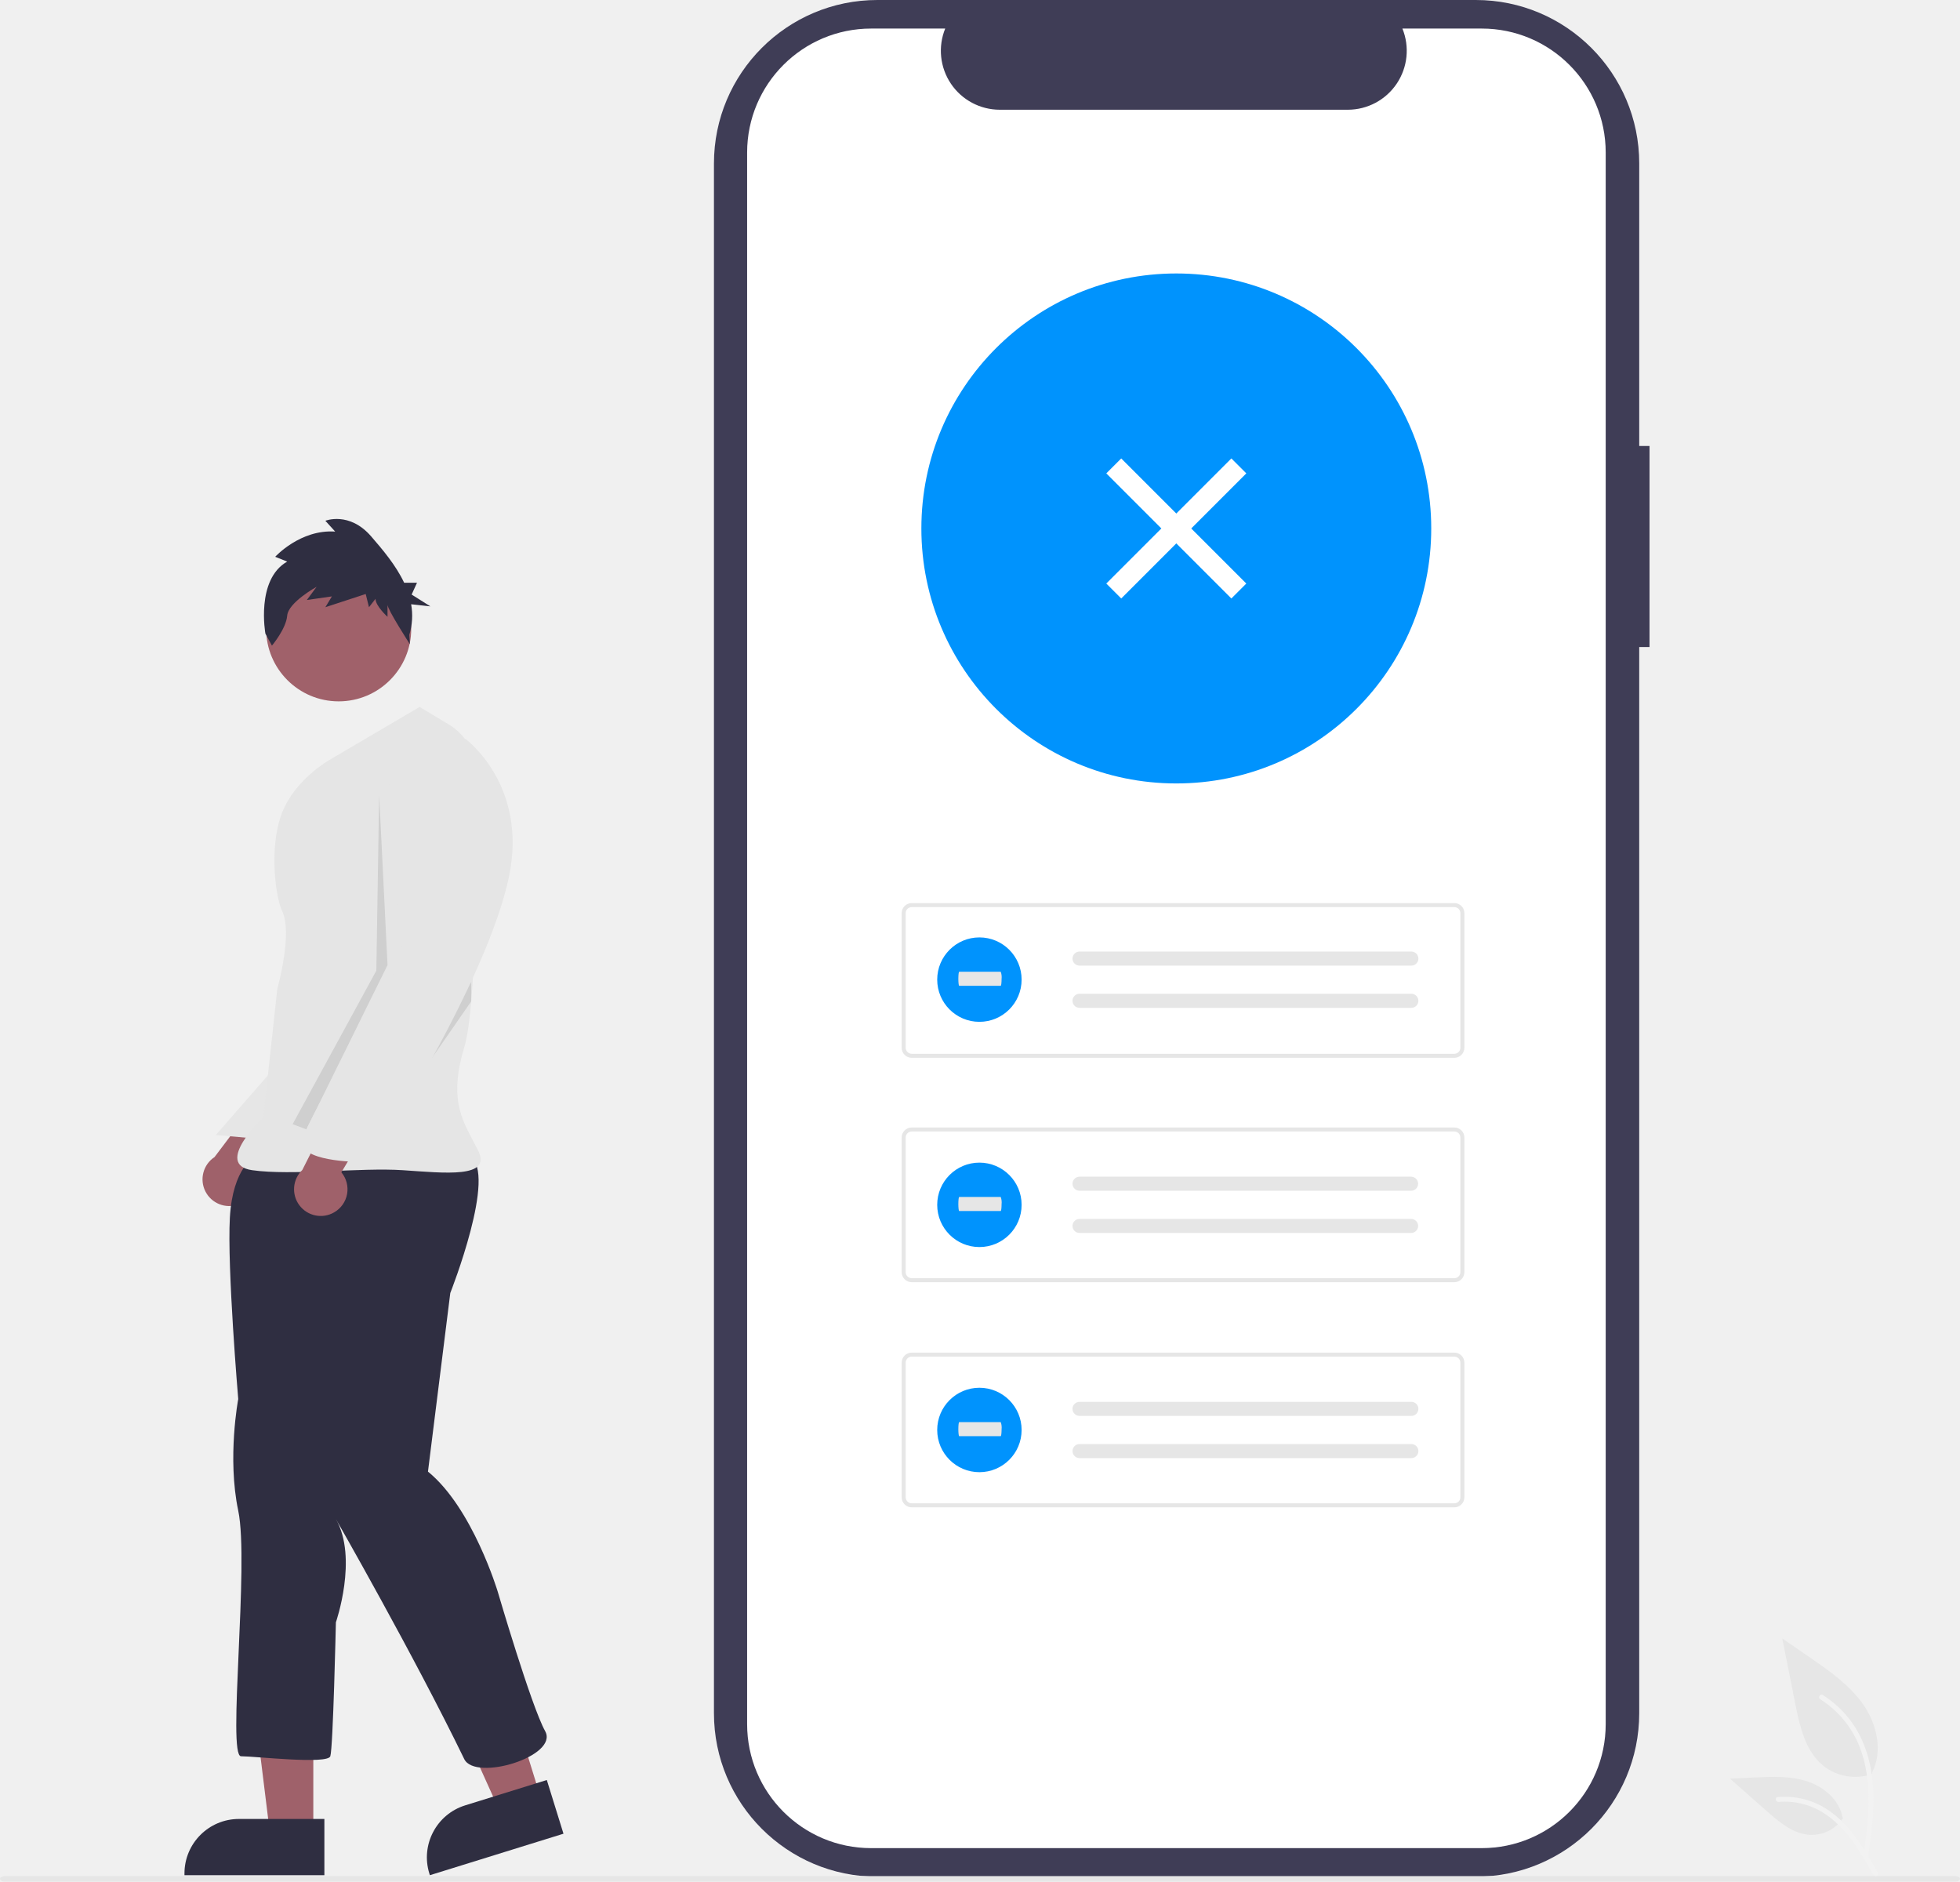
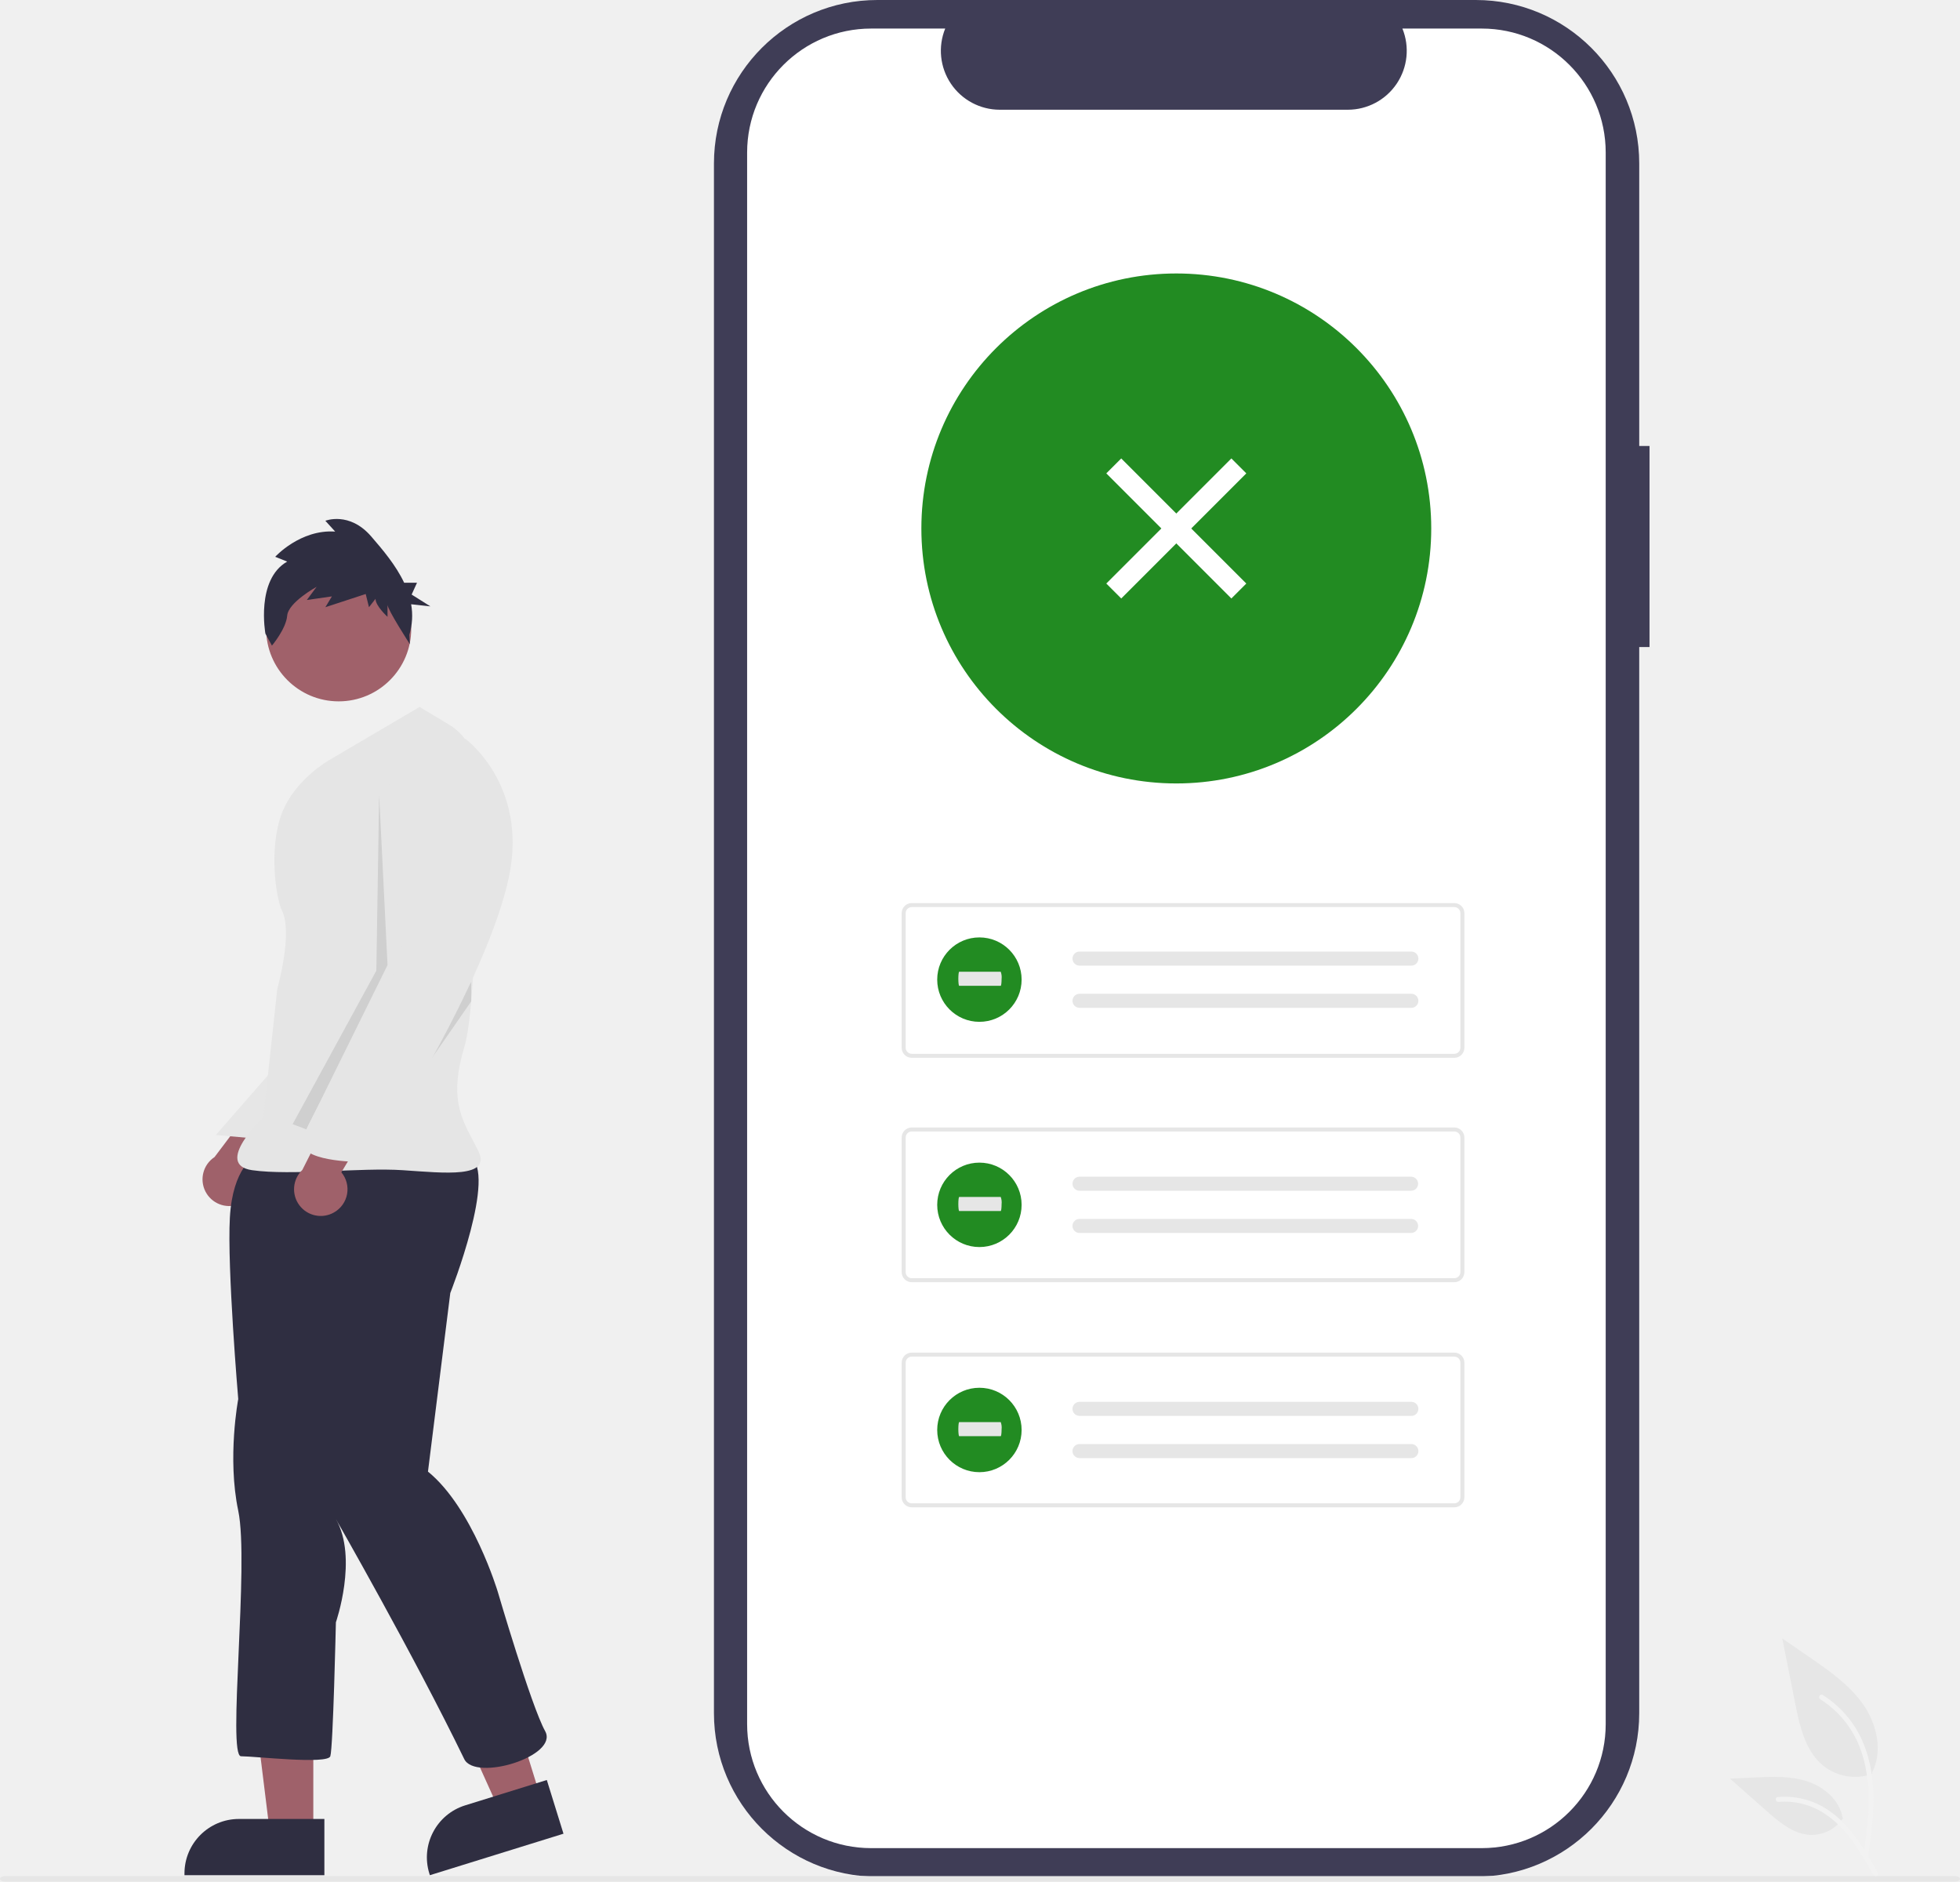
<svg xmlns="http://www.w3.org/2000/svg" data-name="Layer 1" width="742.417" height="712.573" viewBox="0 0 742.417 712.573">
  <path id="aa38b2e7-2ea9-4025-adcf-83f87c0cfc4a-148" data-name="Path 968" d="M853.606,262.605h-3.9v-106.977a61.915,61.915,0,0,0-61.915-61.915h-226.65a61.915,61.915,0,0,0-61.916,61.914v586.884a61.915,61.915,0,0,0,61.915,61.915h226.648a61.915,61.915,0,0,0,61.915-61.915v-403.758h3.9Z" transform="translate(-228.7915 -93.71349)" fill="#3f3d56" />
  <path id="f27259c2-0089-4137-bfd8-cb22dff914f1-149" data-name="Path 969" d="M837.006,151.481v595.175a46.959,46.959,0,0,1-46.942,46.952h-231.3a46.966,46.966,0,0,1-46.973-46.952v-595.175a46.965,46.965,0,0,1,46.971-46.951h28.058a22.329,22.329,0,0,0,20.656,30.74h131.868a22.329,22.329,0,0,0,20.656-30.74h30.055a46.959,46.959,0,0,1,46.951,46.942Z" transform="translate(-228.7915 -93.71349)" fill="#fff" />
-   <circle id="fc31cc31-f989-45cc-bd1e-521a0ee1871b" data-name="Ellipse 18" cx="445.565" cy="200.129" r="96.565" fill="#0093fd" />
+   <circle id="fc31cc31-f989-45cc-bd1e-521a0ee1871b" data-name="Ellipse 18" cx="445.565" cy="200.129" r="96.565" fill="forestgreen" />
  <path id="a573942c-3bf3-4c43-b474-689725a927f7-150" data-name="Path 39" d="M779.672,494.309h-205.537a3.81,3.81,0,0,1-3.806-3.806V439.519a3.811,3.811,0,0,1,3.806-3.806h205.537a3.811,3.811,0,0,1,3.806,3.806v50.985a3.811,3.811,0,0,1-3.806,3.806Zm-205.537-57.074a2.286,2.286,0,0,0-2.284,2.284v50.985a2.286,2.286,0,0,0,2.284,2.284h205.537a2.286,2.286,0,0,0,2.284-2.284v-50.985a2.286,2.286,0,0,0-2.284-2.284Z" transform="translate(-228.7915 -93.71349)" fill="#e6e6e6" />
  <path id="fb5feb1e-1fe2-48fa-806d-0a2b51d12b49-151" data-name="Path 40" d="M637.699,454.074a2.664,2.664,0,0,0,0,5.329h125.605a2.665,2.665,0,0,0,.204-5.326q-.059-.002-.117-.002h-125.692Z" transform="translate(-228.7915 -93.71349)" fill="#e6e6e6" />
  <path id="bcb9932f-0864-4b7e-b0ed-f7254bb9b8bf-152" data-name="Path 41" d="M637.699,470.058a2.664,2.664,0,0,0,0,5.329h125.605a2.665,2.665,0,0,0,.204-5.326q-.059-.002-.117-.002h-125.692Z" transform="translate(-228.7915 -93.71349)" fill="#e6e6e6" />
  <path id="f88e2a8b-becc-4da9-bd36-af011daaaaf2-153" data-name="Path 42" d="M779.672,579.289h-205.537a3.81,3.81,0,0,1-3.806-3.806V524.499a3.811,3.811,0,0,1,3.806-3.806h205.537a3.811,3.811,0,0,1,3.806,3.806v50.985A3.811,3.811,0,0,1,779.672,579.289Zm-205.537-57.074a2.286,2.286,0,0,0-2.284,2.284v50.985a2.286,2.286,0,0,0,2.284,2.284h205.537a2.286,2.286,0,0,0,2.284-2.284v-50.985a2.286,2.286,0,0,0-2.284-2.284Z" transform="translate(-228.7915 -93.71349)" fill="#e6e6e6" />
  <path id="e192d34f-2ccc-4f79-b47a-46430e4d87f6-154" data-name="Path 43" d="M637.699,539.33a2.664,2.664,0,0,0,0,5.329h125.605a2.665,2.665,0,0,0,.087-5.328h-125.692Z" transform="translate(-228.7915 -93.71349)" fill="#e6e6e6" />
  <path id="b230677c-48cc-4ee6-87d6-a753204ffe47-155" data-name="Path 44" d="M637.699,555.318a2.664,2.664,0,0,0,0,5.329h125.605a2.665,2.665,0,0,0,.087-5.328h-125.692Z" transform="translate(-228.7915 -93.71349)" fill="#e6e6e6" />
  <path id="b88a2a79-0ae3-4fd9-9894-02e0db9a2271-156" data-name="Path 39-2" d="M779.672,664.547h-205.537a3.81,3.81,0,0,1-3.806-3.806V609.758a3.811,3.811,0,0,1,3.806-3.806h205.537a3.811,3.811,0,0,1,3.806,3.806v50.985a3.811,3.811,0,0,1-3.806,3.806Zm-205.537-57.074a2.286,2.286,0,0,0-2.284,2.284v50.985a2.286,2.286,0,0,0,2.284,2.284h205.537a2.286,2.286,0,0,0,2.284-2.284v-50.985a2.286,2.286,0,0,0-2.284-2.284Z" transform="translate(-228.7915 -93.71349)" fill="#e6e6e6" />
  <path id="aa2394a9-8b56-4a12-a2cd-a583e6ea12eb-157" data-name="Path 40-2" d="M637.699,624.591a2.664,2.664,0,1,0,0,5.329h125.605a2.665,2.665,0,0,0,.204-5.326q-.059-.002-.117-.002h-125.692Z" transform="translate(-228.7915 -93.71349)" fill="#e6e6e6" />
  <path id="bc352cb2-8959-4b51-bd18-df6817a9a47e-158" data-name="Path 41-2" d="M637.699,640.578a2.664,2.664,0,0,0,0,5.329h125.605a2.665,2.665,0,0,0,.204-5.326q-.059-.002-.117-.002h-125.692Z" transform="translate(-228.7915 -93.71349)" fill="#e6e6e6" />
  <path id="b30ee82f-5b3a-4aa4-9db7-ead828191937-159" data-name="Path 970" d="M969.27,806.287h-738.541c-1.071,0-1.938-.468-1.938-1.045s.868-1.045,1.938-1.045H969.271c1.07,0,1.938.468,1.938,1.045S970.341,806.287,969.27,806.287Z" transform="translate(-228.7915 -93.71349)" fill="#e6e6e6" />
  <g id="f24cf2fd-107c-4150-a0f1-6f6b12d88bf3" data-name="Group 58">
    <path id="a2b576eb-bb95-4480-aa60-cd8aa023fe61-160" data-name="Path 438" d="M937.992,765.522a19.474,19.474,0,0,1-18.806-3.313c-6.587-5.528-8.652-14.636-10.332-23.07l-4.97-24.945,10.405,7.165c7.483,5.152,15.134,10.47,20.316,17.933s7.443,17.651,3.28,25.726" transform="translate(-228.7915 -93.71349)" fill="#e6e6e6" />
    <path id="fe1c5433-44e0-47a6-8430-329cbd7c4dea-161" data-name="Path 439" d="M936.385,797.459c1.31-9.542,2.657-19.206,1.738-28.849-.816-8.565-3.429-16.93-8.749-23.789a39.574,39.574,0,0,0-10.153-9.2c-1.015-.641-1.95.968-.939,1.606a37.622,37.622,0,0,1,14.881,17.956c3.24,8.241,3.76,17.224,3.2,25.977-.338,5.294-1.053,10.553-1.774,15.805a.964.964,0,0,0,.65,1.144.936.936,0,0,0,1.144-.65Z" transform="translate(-228.7915 -93.71349)" fill="#f2f2f2" />
    <path id="f0043cfc-c9b9-4981-8afd-8c13c1b6f93f-162" data-name="Path 442" d="M926.958,782.148a14.336,14.336,0,0,1-12.491,6.447c-6.323-.3-11.595-4.713-16.34-8.9l-14.035-12.395,9.289-.444c6.68-.32,13.533-.618,19.9,1.442s12.231,7.018,13.394,13.6" transform="translate(-228.7915 -93.71349)" fill="#e6e6e6" />
    <path id="b883c521-5e9e-4a38-b47c-4f8b0cd8c6cd-163" data-name="Path 443" d="M940.086,802.943c-6.3-11.156-13.618-23.555-26.685-27.518a29.779,29.779,0,0,0-11.224-1.159c-1.192.1-.894,1.94.3,1.837a27.665,27.665,0,0,1,17.912,4.739c5.051,3.438,8.983,8.217,12.311,13.286,2.039,3.1,3.865,6.341,5.691,9.573C938.971,804.733,940.677,803.988,940.086,802.943Z" transform="translate(-228.7915 -93.71349)" fill="#f2f2f2" />
  </g>
  <g id="b241f6a5-c54d-499c-8ecd-4235a19d143f" data-name="Group 59">
-     <circle id="bfaee8a8-2192-45bf-83cb-a2f223d41a02" data-name="Ellipse 5" cx="370.986" cy="370.985" r="15.986" fill="#0093fd" />
+     <circle id="bfaee8a8-2192-45bf-83cb-a2f223d41a02" data-name="Ellipse 5" cx="370.986" cy="370.985" r="15.986" fill="forestgreen" />
    <path id="ae47602b-fb54-4e88-955d-49b260f35f7f-164" data-name="Path 40-3" d="M592.124,461.712c-.184,0-.333,1.193-.333,2.664s.149,2.665.333,2.665h15.719c.184.024.336-1.149.339-2.62a5.943,5.943,0,0,0-.328-2.708h-15.73Z" transform="translate(-228.7915 -93.71349)" fill="#e6e6e6" />
  </g>
  <g id="a1e1e52b-75f8-4aa9-8279-faf451e6aae1" data-name="Group 60">
-     <circle id="fa3a3ce2-c232-40ee-81b4-25b83d5b931c" data-name="Ellipse 5-2" cx="370.986" cy="456.278" r="15.986" fill="#0093fd" />
+     <circle id="fa3a3ce2-c232-40ee-81b4-25b83d5b931c" data-name="Ellipse 5-2" cx="370.986" cy="456.278" r="15.986" fill="forestgreen" />
    <path id="aaaffa69-7c16-47ec-b12d-87139789d2df-165" data-name="Path 40-4" d="M592.124,547.005c-.184,0-.333,1.193-.333,2.664s.149,2.665.333,2.665h15.719c.184.024.336-1.149.339-2.62a5.943,5.943,0,0,0-.328-2.708h-15.73Z" transform="translate(-228.7915 -93.71349)" fill="#e6e6e6" />
  </g>
  <g id="fd2b54c2-3dec-4fb6-9f72-e6c667a136b8" data-name="Group 61">
-     <circle id="abc19202-5605-459b-9c25-b430addb8839" data-name="Ellipse 5-3" cx="370.986" cy="541.536" r="15.986" fill="#0093fd" />
+     <circle id="abc19202-5605-459b-9c25-b430addb8839" data-name="Ellipse 5-3" cx="370.986" cy="541.536" r="15.986" fill="forestgreen" />
    <path id="f69fbb38-8754-494b-94fa-96f6df4fd0e7-166" data-name="Path 40-5" d="M592.124,632.263c-.184,0-.333,1.193-.333,2.664s.149,2.665.333,2.665h15.719c.184.024.336-1.149.339-2.62a5.943,5.943,0,0,0-.328-2.708h-15.73Z" transform="translate(-228.7915 -93.71349)" fill="#e6e6e6" />
  </g>
  <rect x="670.356" y="260.342" width="8" height="67" transform="translate(-239.0551 469.193) rotate(-45)" fill="#fff" />
  <rect x="670.356" y="260.342" width="8" height="67" transform="translate(176.501 -484.491) rotate(45)" fill="#fff" />
  <path d="M319.051,549.848a10.056,10.056,0,0,0,5.388-14.447l23.565-26.864-18.395-2.538-19.558,25.899a10.11,10.11,0,0,0,9,17.95Z" transform="translate(-228.7915 -93.71349)" fill="#9f616a" />
  <polygon points="118.679 694.215 102.244 694.214 94.425 630.82 118.682 630.821 118.679 694.215" fill="#9f616a" />
  <path d="M351.662,803.86l-52.995-.002v-.67a20.628,20.628,0,0,1,20.627-20.627h.001l32.367.001Z" transform="translate(-228.7915 -93.71349)" fill="#2f2e41" />
  <polygon points="204.713 680.461 189.017 685.334 162.751 627.11 185.917 619.918 204.713 680.461" fill="#9f616a" />
  <path d="M442.232,788.147,391.621,803.86l-.199-.64a20.628,20.628,0,0,1,13.582-25.816l.001-0,30.912-9.597Z" transform="translate(-228.7915 -93.71349)" fill="#2f2e41" />
  <path id="ae9bdfa9-f7e0-4b2f-8168-ca8868d01318-167" data-name="Path 973" d="M334.884,495.656l-24.341,27.877,19.056,1.715Z" transform="translate(-228.7915 -93.71349)" fill="#e6e6e6" />
  <path id="b88343d2-9c47-4183-8a8a-427a73d8d9be-168" data-name="Path 975" d="M325.373,531.589s-8.455,4.227-9.512,23.251,3.171,68.7,3.171,68.7-4.227,22.194,0,42.274-4.227,93,1.057,93,32.762,3.171,33.819,0,2.114-50.729,2.114-50.729,8.455-24.308,0-39.1c0,0,29.521,51.548,48.615,90.889,4.179,8.61,35.933-1.057,30.649-10.569s-17.966-52.843-17.966-52.843-9.512-31.706-26.421-45.445l8.455-67.639s17.967-45.445,7.4-51.786S325.373,531.589,325.373,531.589Z" transform="translate(-228.7915 -93.71349)" fill="#2f2e41" />
  <circle id="fdc24b21-a9e1-47f2-b2e4-7458730b7c21" data-name="Ellipse 182" cx="128.287" cy="238.129" r="27.478" fill="#a0616a" />
  <path id="ac268c91-41f4-49c7-bce6-773e5eb69fa2-169" data-name="Path 976" d="M387.727,361.434l-34.16,20.08s-13.08,7.366-17.966,20.08c-5.208,13.55-2.181,32.628,0,36.99,4.227,8.455-1.773,29.592-1.773,29.592l-5.284,48.615s-19.023,17.966-4.227,20.08,41.217-1.057,57.07,0,33.819,3.171,28.535-7.4-11.625-17.967-5.284-39.1c4.962-16.54,4.747-78.383,4.419-104.5a21.025,21.025,0,0,0-10.211-17.767Z" transform="translate(-228.7915 -93.71349)" fill="#e5e5e5" />
  <path id="aebed2c8-94ca-417e-8b11-27e17cbf3024-170" data-name="Path 980" d="M372.407,394.726l3.17,64.468-30.726,62.223-5.211-1.983,31.706-58.127Z" transform="translate(-228.7915 -93.71349)" opacity="0.1" style="isolation:isolate" />
  <path id="e13ea0c4-bc86-4025-9528-1665a42d3372-171" data-name="Path 982" d="M407.279,472.932v-7.4l-35.929,59.186Z" transform="translate(-228.7915 -93.71349)" opacity="0.1" style="isolation:isolate" />
  <path id="eb3190ba-6b3f-4b2b-91d1-1543e580b413-172" data-name="Path 983" d="M337.576,306.387l-4.539-1.816s9.5-10.457,22.713-9.548l-3.717-4.092s9.085-3.637,17.345,5.91c4.342,5.019,9.365,10.919,12.5,17.564h4.865l-2.03,4.471,7.106,4.471-7.294-.8a24.739,24.739,0,0,1-.69,11.579l.2,3.534s-8.459-13.089-8.459-14.905v4.547s-4.543-4.092-4.543-6.82l-2.478,3.183-1.239-5-15.28,5,2.476-4.094-9.5,1.364,3.717-5s-10.737,5.91-11.15,10.912-5.781,11.366-5.781,11.366l-2.478-4.547S325.604,313.207,337.576,306.387Z" transform="translate(-228.7915 -93.71349)" fill="#2f2e41" />
  <path d="M355.354,552.839a10.056,10.056,0,0,0,2.738-15.174l18.423-30.62-18.554.768-14.65,28.96a10.11,10.11,0,0,0,12.043,16.067Z" transform="translate(-228.7915 -93.71349)" fill="#9f616a" />
  <path id="a62f6567-f472-4931-86f9-ff652851a370-173" data-name="Path 981" d="M397.24,375.175l7.926-1.585s23.779,17.438,16.381,52.314-40.16,87.719-40.16,87.719-7.4,9.512-9.512,11.625-6.341,0-4.227,3.171-3.171,5.284-3.171,5.284-23.251,0-21.137-8.455,38.047-68.7,38.047-68.7l-5.284-56.013S371.874,373.062,397.24,375.175Z" transform="translate(-228.7915 -93.71349)" fill="#e5e5e5" />
</svg>
